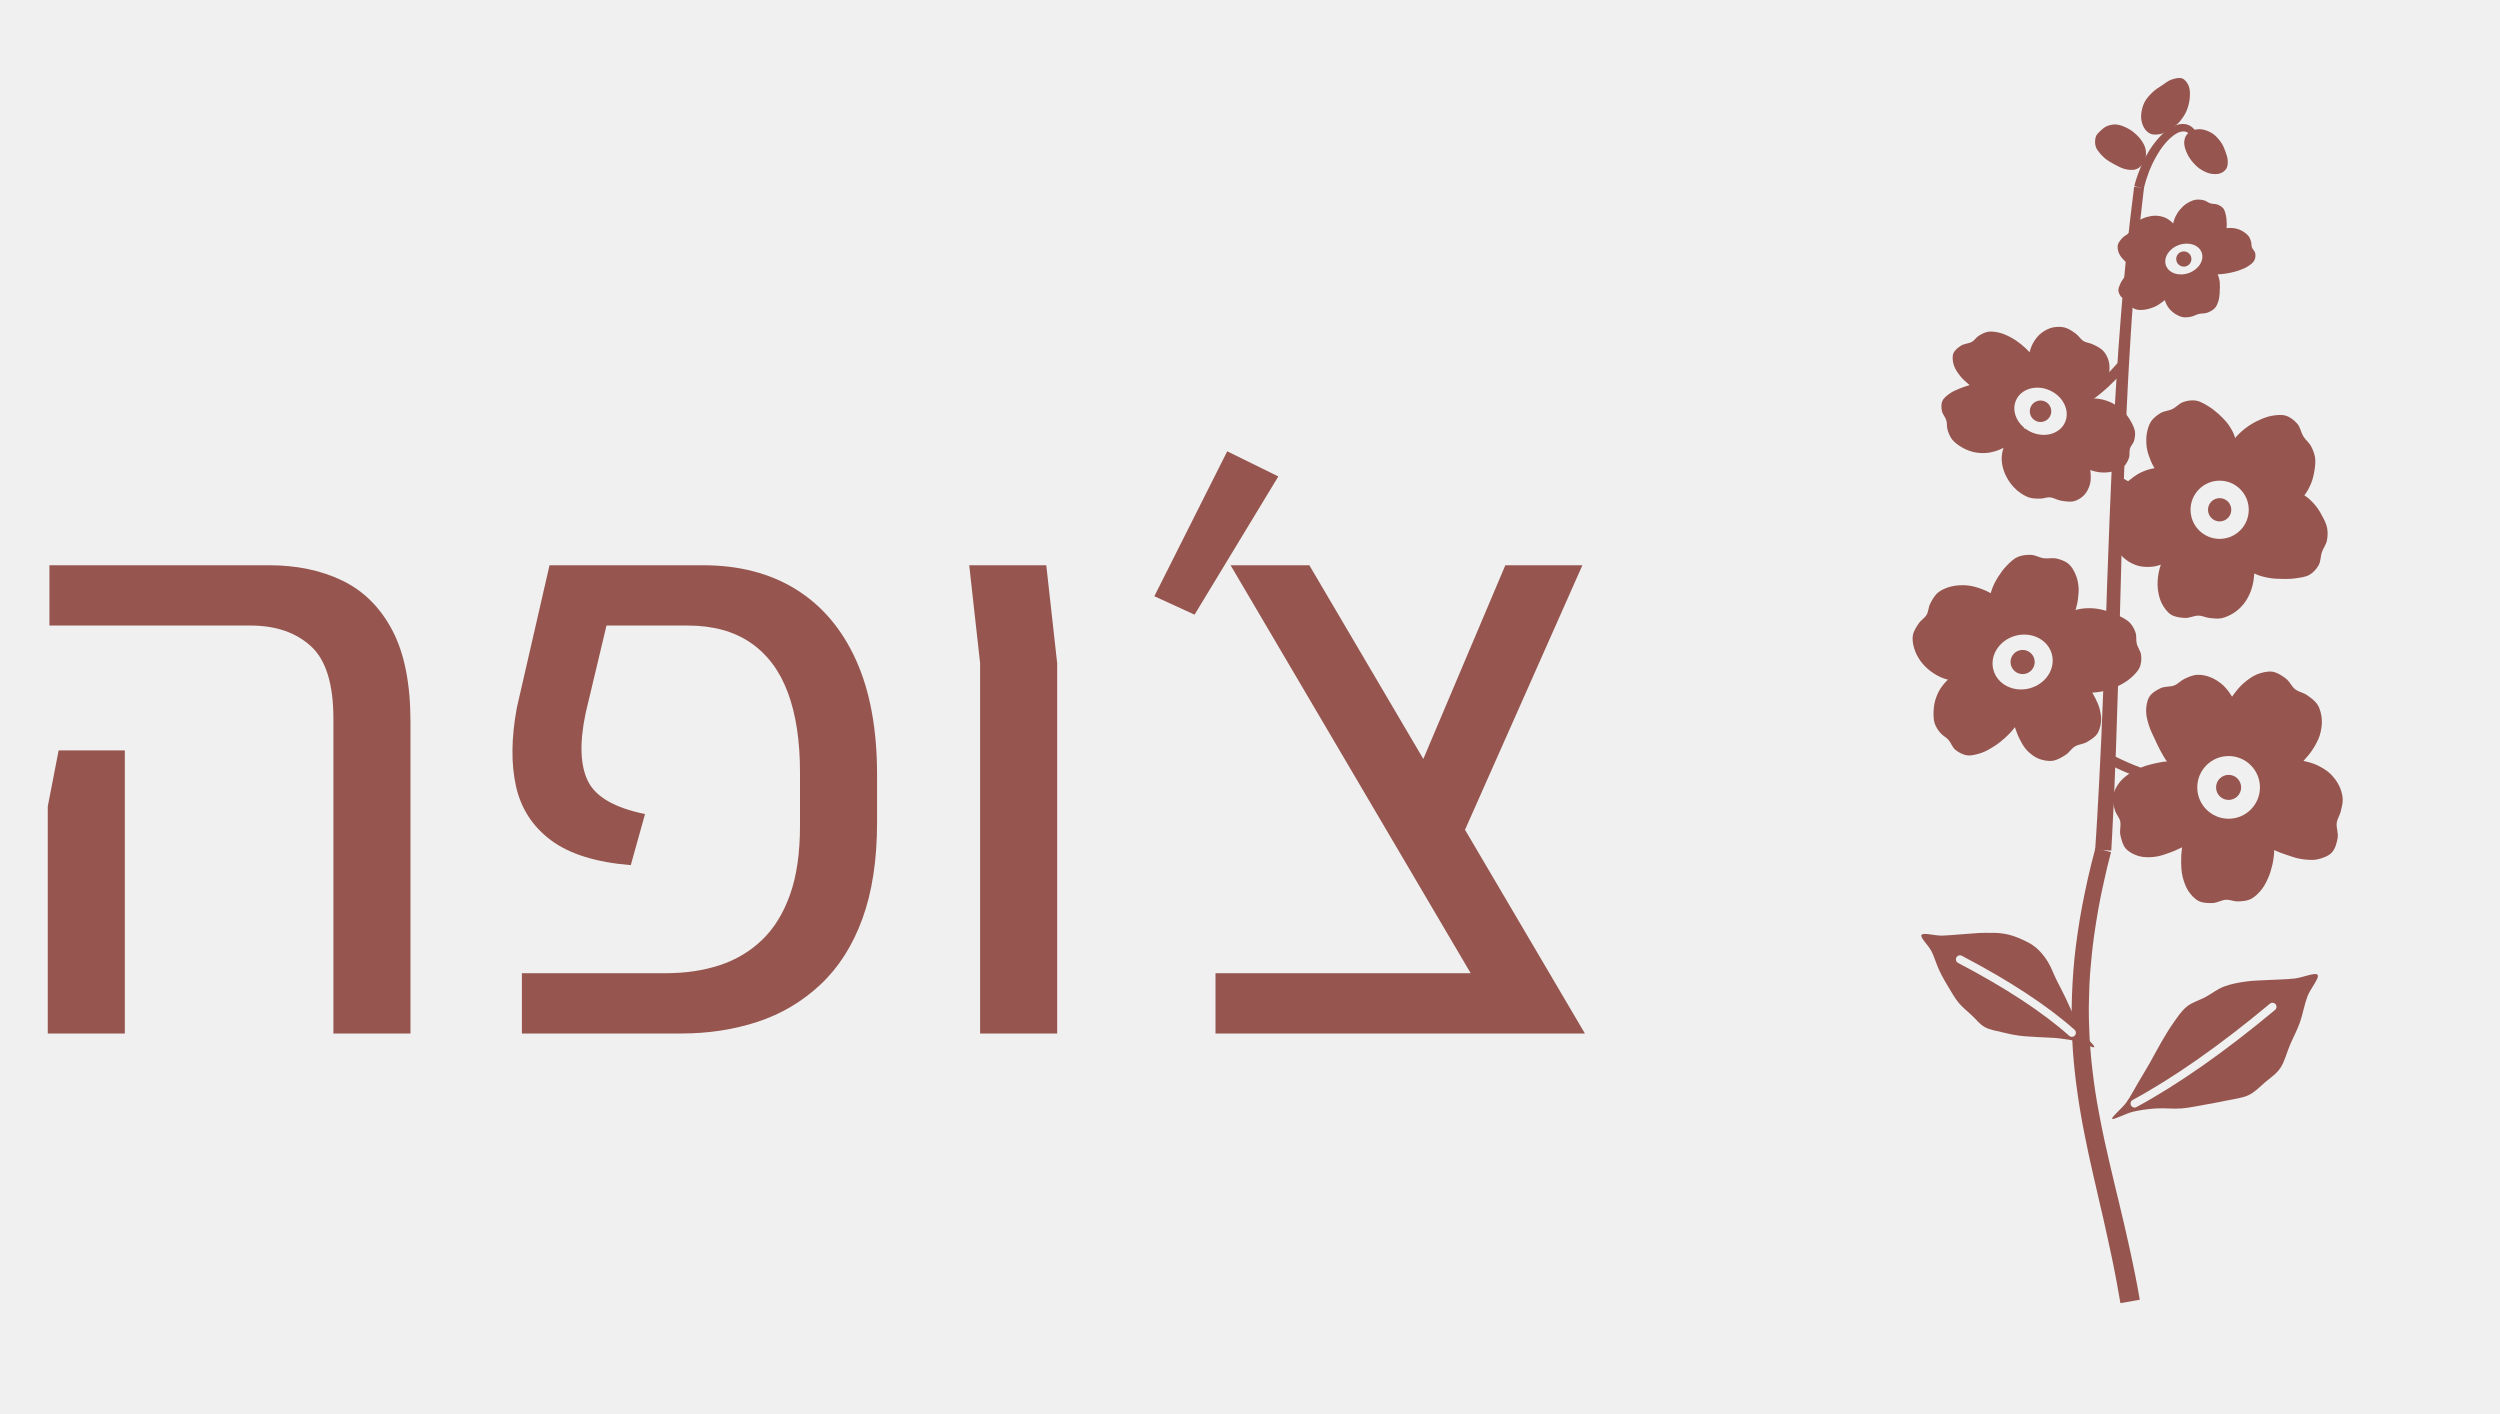
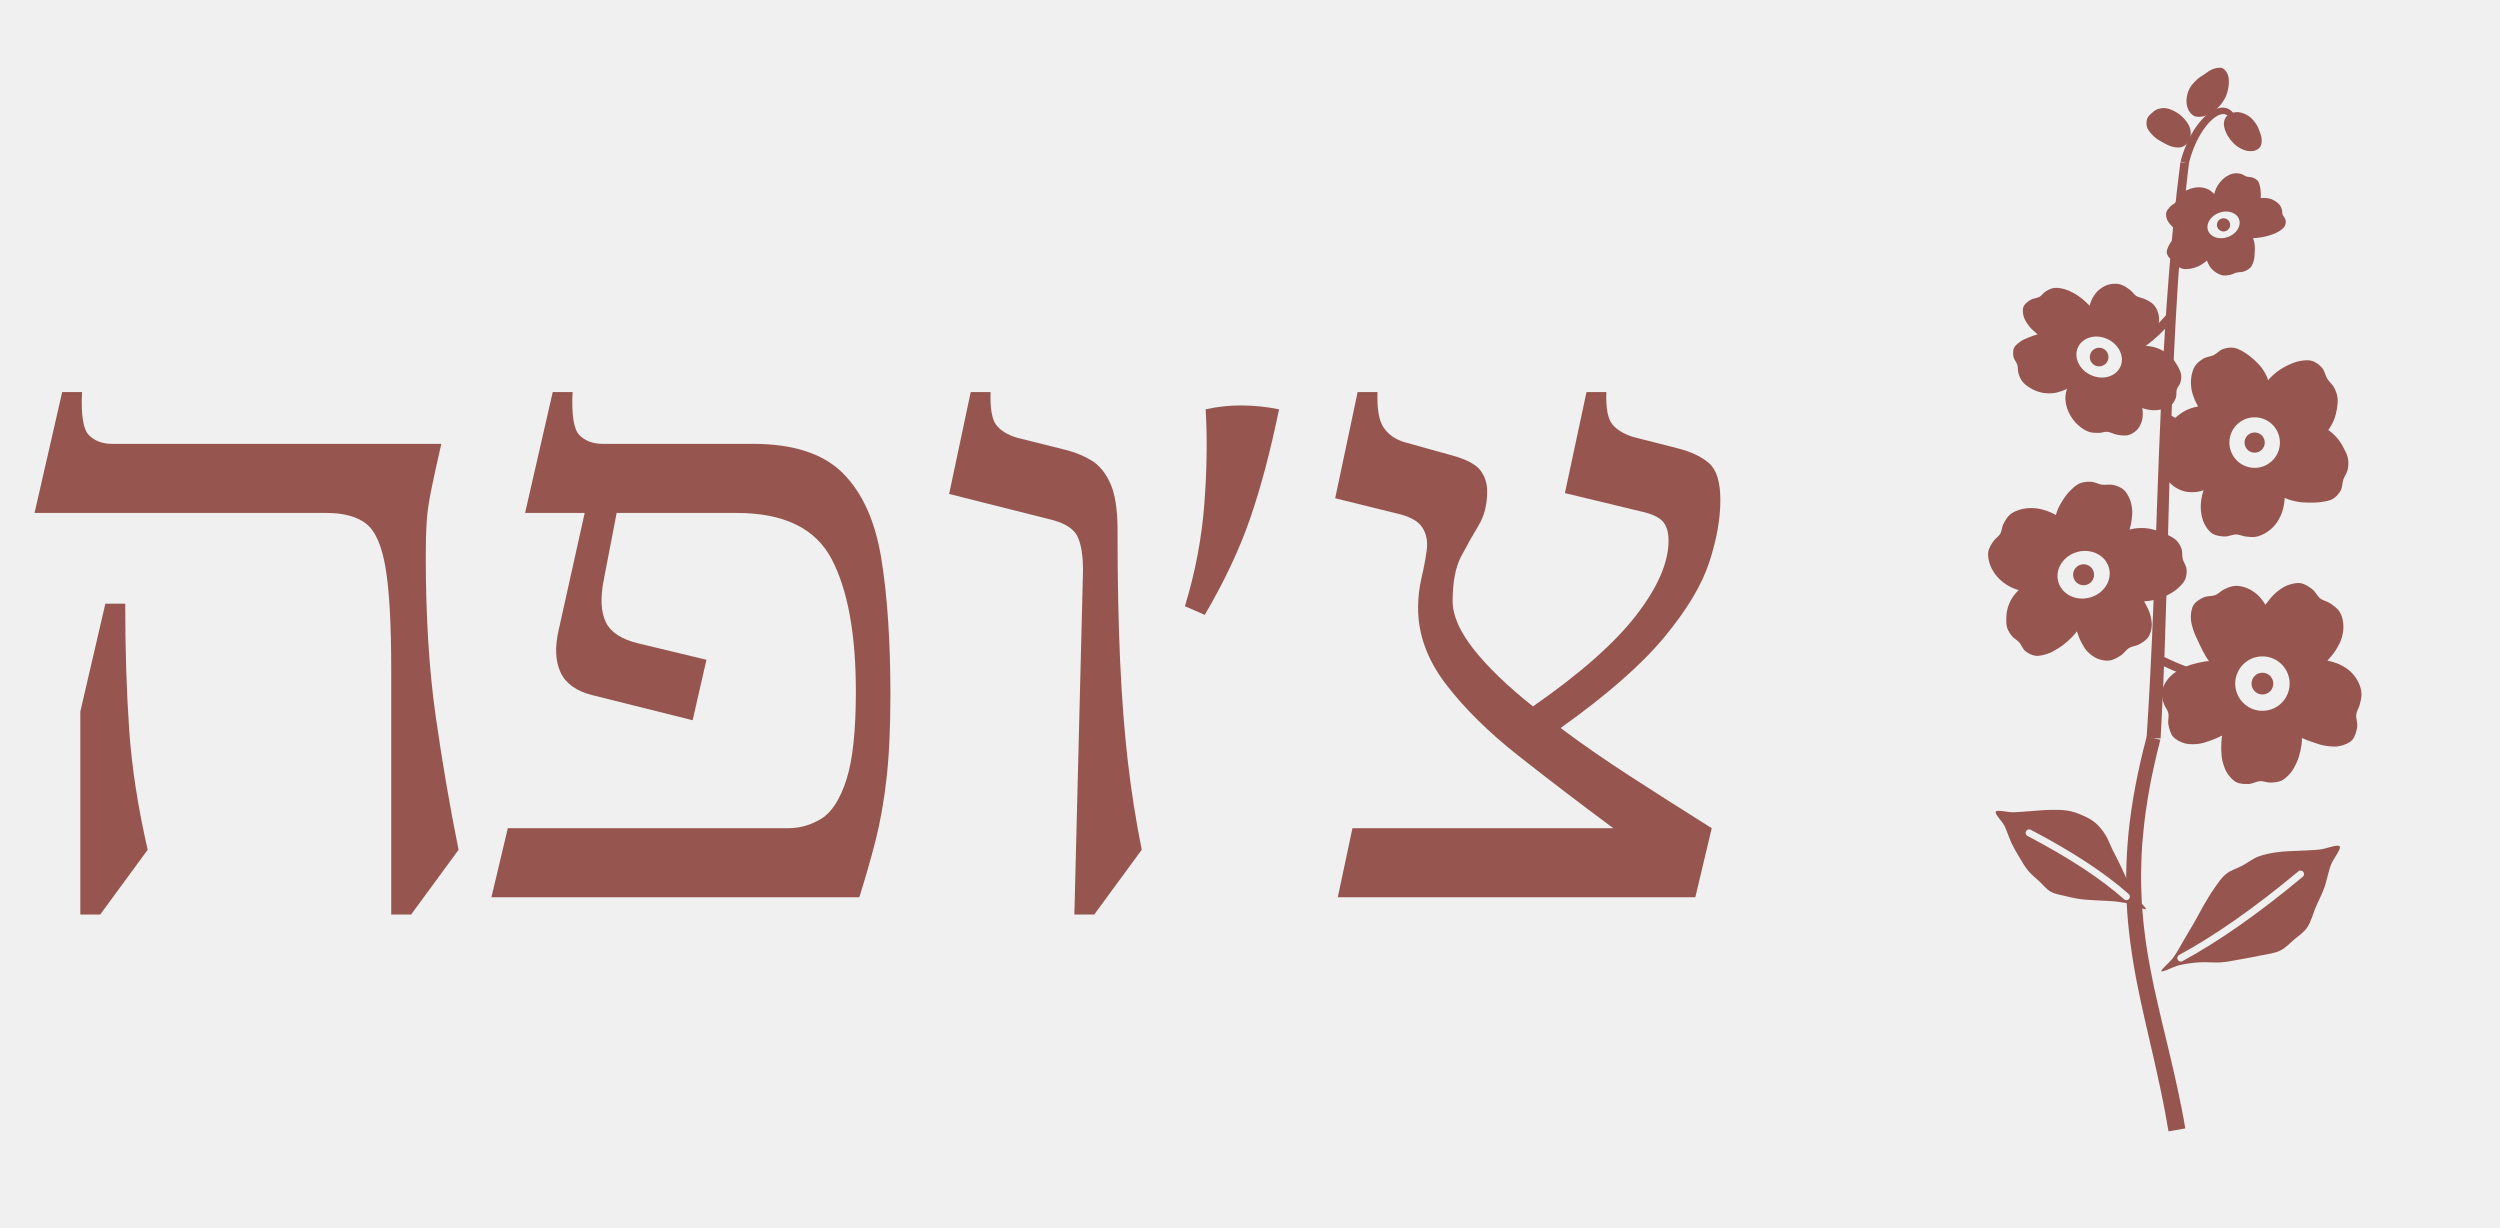
- <svg xmlns="http://www.w3.org/2000/svg" viewBox="0 -2 191 108" width="191" height="108" role="img" aria-label="צ׳ופה">
+ <svg xmlns="http://www.w3.org/2000/svg" viewBox="0 -2 220 108" width="220" height="108" role="img" aria-label="צ׳ופה">
  <defs>
-     <mask id="m" maskUnits="userSpaceOnUse" x="0" y="-2" width="191" height="108">
-       <rect x="0" y="-2" width="191" height="108" fill="#000" />
-       <path d="M25.472 76.96V52.896Q25.472 48.928 23.744 47.36Q22.016 45.792 19.136 45.792H3.776V41.184H20.544Q23.744 41.184 26.176 42.368Q28.608 43.552 29.984 46.176Q31.36 48.8 31.36 53.152V76.96ZM3.648 76.96V59.616L4.48 55.328H9.536V59.616V76.96Z" fill="#fff" />
-       <path d="M39.872 76.96V72.352H50.88Q53.12 72.352 54.976 71.744Q56.832 71.136 58.208 69.824Q59.584 68.512 60.352 66.368Q61.12 64.224 61.12 61.088V56.992Q61.12 53.408 60.192 50.912Q59.264 48.416 57.344 47.104Q55.424 45.792 52.544 45.792H46.336L44.736 52.512Q44.032 55.904 44.928 57.696Q45.824 59.488 49.28 60.192L48.192 64.096Q44.224 63.776 42.112 62.208Q40.0 60.64 39.424 58.08Q38.848 55.52 39.488 52.064L41.984 41.184H53.696Q57.856 41.184 60.832 43.04Q63.808 44.896 65.408 48.448Q67.008 52 67.008 57.184V60.832Q67.008 65.12 65.888 68.192Q64.768 71.264 62.688 73.216Q60.608 75.168 57.888 76.064Q55.168 76.96 52.032 76.96Z" fill="#fff" />
-       <path d="M74.88 76.96V48.672L74.048 41.184H79.936L80.768 48.672V76.96Z" fill="#fff" />
-       <path d="M91.264 44.96 88.192 43.552 93.76 32.48 97.664 34.4Z" fill="#fff" />
-       <path d="M115.072 76.96 94.016 41.184H100.032L121.088 76.96ZM92.864 76.96V72.352H117.44L119.168 76.96ZM111.552 62.24 108.288 57.056 115.008 41.184H120.896Z" fill="#fff" />
-       <g transform="translate(164.7916 0) rotate(0) scale(0.6842) translate(-60 -70)">
+     <mask id="m" maskUnits="userSpaceOnUse" x="0" y="-2" width="220" height="108">
+       <rect x="0" y="-2" width="220" height="108" fill="#000" />
+       <path d="M37.468 46.94Q37.468 54.92 38.342 61.038Q39.216 67.156 40.356 72.78L36.176 78.48H34.428V56.972Q34.428 50.968 33.934 48.004Q33.44 45.04 32.224 44.09Q31.008 43.14 28.728 43.14H3.04L5.472 32.5H7.22Q7.068 35.54 7.828 36.3Q8.588 37.06 9.88 37.06H38.836Q38.228 39.72 37.924 41.24Q37.62 42.76 37.544 43.938Q37.468 45.116 37.468 46.94ZM7.068 60.62 9.272 51.12H11.02Q11.02 57.124 11.362 62.14Q11.704 67.156 12.996 72.78L8.816 78.48H7.068Z" fill="#fff" />
+       <path d="M66.272 37.06Q71.592 37.06 74.176 39.644Q76.76 42.228 77.558 47.168Q78.356 52.108 78.356 59.1Q78.356 63.508 78.014 66.51Q77.672 69.512 77.064 71.906Q76.456 74.3 75.62 76.96H43.244L44.688 70.88H69.388Q70.908 70.88 72.276 70.044Q73.644 69.208 74.48 66.624Q75.316 64.04 75.316 58.872Q75.316 51.272 73.188 47.206Q71.06 43.14 64.828 43.14H54.264L53.124 49.068Q52.668 51.424 53.314 52.754Q53.96 54.084 56.164 54.616L62.168 56.06L60.952 61.38L52.136 59.176Q50.008 58.644 49.324 57.162Q48.64 55.68 49.172 53.4L51.452 43.14H46.208L48.64 32.5H50.388Q50.236 35.54 50.996 36.3Q51.756 37.06 53.048 37.06Z" fill="#fff" />
+       <path d="M98.344 44.66Q98.344 51.272 98.572 56.212Q98.8 61.152 99.256 65.066Q99.712 68.98 100.472 72.78L96.292 78.48H94.544L95.304 48.232Q95.304 46.18 94.81 45.192Q94.316 44.204 92.568 43.748L83.524 41.468L85.424 32.5H87.172Q87.096 34.628 87.666 35.388Q88.236 36.148 89.528 36.528L93.784 37.592Q95.0 37.896 96.026 38.504Q97.052 39.112 97.698 40.518Q98.344 41.924 98.344 44.66Z" fill="#fff" />
+       <path d="M112.556 34.02Q111.416 39.568 110.01 43.634Q108.604 47.7 106.02 52.108L104.272 51.348Q105.64 46.864 105.982 42.342Q106.324 37.82 106.096 34.02Q109.136 33.336 112.556 34.02Z" fill="#fff" />
+       <path d="M151.392 42Q151.392 44.508 150.404 47.51Q149.416 50.512 146.414 54.122Q143.412 57.732 137.332 62.064Q140.068 64.116 143.412 66.282Q146.756 68.448 150.632 70.88L149.188 76.96H117.724L119.016 70.88H141.968Q137.56 67.612 133.608 64.496Q129.656 61.38 127.224 58.188Q124.792 54.996 124.792 51.5Q124.792 50.132 125.096 48.84Q125.4 47.548 125.552 46.408Q125.704 45.268 125.172 44.432Q124.64 43.596 123.044 43.216L117.496 41.848L119.472 32.5H121.22Q121.144 34.704 121.752 35.616Q122.36 36.528 123.576 36.908L127.68 38.048Q129.656 38.58 130.264 39.378Q130.872 40.176 130.872 41.24Q130.872 42.988 130.112 44.242Q129.352 45.496 128.592 46.94Q127.832 48.384 127.832 50.892Q127.832 52.792 129.694 55.148Q131.556 57.504 134.9 60.164Q141.132 55.832 143.982 52.146Q146.832 48.46 146.832 45.572Q146.832 44.432 146.3 43.862Q145.768 43.292 144.324 42.988L137.712 41.392L139.612 32.5H141.36Q141.284 34.628 141.892 35.35Q142.5 36.072 143.716 36.452L147.592 37.44Q149.416 37.896 150.404 38.77Q151.392 39.644 151.392 42Z" fill="#fff" />
+       <g transform="translate(193.6196 0) rotate(0) scale(0.6842) translate(-60 -70)">
        <path d="M58.08 212.21 L57.85 210.90 L57.60 209.60 L57.34 208.33 L57.08 207.09 L56.81 205.87 L56.54 204.67 L56.27 203.49 L55.99 202.32 L55.72 201.17 L55.44 200.03 L55.17 198.90 L54.91 197.79 L54.65 196.68 L54.40 195.57 L54.15 194.47 L53.92 193.37 L53.70 192.27 L53.49 191.16 L53.29 190.06 L53.11 188.94 L52.95 187.82 L52.81 186.69 L52.68 185.54 L52.58 184.38 L52.49 183.21 L52.44 182.01 L52.40 180.80 L52.39 179.56 L52.42 178.30 L52.46 177.01 L52.54 175.70 L52.66 174.35 L52.80 172.97 L52.98 171.55 L53.20 170.10 L53.45 168.61 L53.74 167.08 L54.08 165.51 L54.45 163.89 L54.87 162.23 L53.13 161.77 L52.69 163.46 L52.30 165.11 L51.95 166.72 L51.64 168.28 L51.37 169.80 L51.14 171.29 L50.94 172.75 L50.78 174.17 L50.66 175.55 L50.57 176.91 L50.51 178.24 L50.48 179.55 L50.47 180.82 L50.50 182.08 L50.55 183.32 L50.62 184.53 L50.72 185.73 L50.84 186.91 L50.98 188.08 L51.14 189.24 L51.31 190.38 L51.50 191.52 L51.70 192.65 L51.92 193.77 L52.15 194.89 L52.38 196.01 L52.63 197.13 L52.88 198.26 L53.14 199.38 L53.40 200.51 L53.66 201.65 L53.93 202.80 L54.19 203.96 L54.45 205.14 L54.71 206.33 L54.97 207.54 L55.22 208.77 L55.46 210.01 L55.69 211.29 L55.92 212.59Z" fill="#fff" />
        <path d="M54.90 162.06 L55.00 160.25 L55.09 158.43 L55.18 156.61 L55.26 154.78 L55.33 152.95 L55.41 151.11 L55.47 149.27 L55.53 147.42 L55.59 145.57 L55.65 143.72 L55.70 141.86 L55.75 139.99 L55.80 138.13 L55.85 136.26 L55.90 134.39 L55.95 132.52 L56.00 130.65 L56.05 128.77 L56.11 126.90 L56.16 125.03 L56.22 123.15 L56.28 121.28 L56.35 119.41 L56.42 117.53 L56.49 115.66 L56.57 113.80 L56.66 111.93 L56.75 110.07 L56.85 108.21 L56.96 106.35 L57.07 104.50 L57.19 102.65 L57.33 100.81 L57.47 98.97 L57.62 97.14 L57.78 95.31 L57.95 93.49 L58.14 91.68 L58.34 89.87 L58.55 88.07 L57.45 87.93 L57.23 89.74 L57.01 91.55 L56.81 93.37 L56.62 95.20 L56.44 97.03 L56.27 98.87 L56.11 100.71 L55.96 102.56 L55.82 104.41 L55.68 106.27 L55.56 108.13 L55.44 110.00 L55.33 111.86 L55.23 113.73 L55.13 115.60 L55.04 117.47 L54.95 119.35 L54.87 121.22 L54.79 123.10 L54.71 124.97 L54.64 126.85 L54.57 128.73 L54.50 130.60 L54.43 132.47 L54.37 134.34 L54.30 136.21 L54.23 138.08 L54.16 139.94 L54.09 141.80 L54.02 143.66 L53.95 145.51 L53.87 147.36 L53.80 149.20 L53.71 151.04 L53.62 152.88 L53.53 154.70 L53.43 156.52 L53.33 158.34 L53.22 160.14 L53.10 161.94Z" fill="#fff" />
        <path d="M58.53 88.14 L58.64 87.70 L58.76 87.28 L58.89 86.88 L59.03 86.48 L59.17 86.10 L59.33 85.73 L59.49 85.37 L59.66 85.03 L59.83 84.71 L60.01 84.39 L60.19 84.10 L60.37 83.81 L60.56 83.55 L60.75 83.30 L60.94 83.07 L61.13 82.85 L61.32 82.66 L61.51 82.48 L61.70 82.32 L61.88 82.18 L62.06 82.06 L62.23 81.96 L62.39 81.88 L62.55 81.82 L62.70 81.78 L62.84 81.76 L62.97 81.75 L63.09 81.76 L63.20 81.78 L63.31 81.82 L63.41 81.87 L63.51 81.95 L63.61 82.05 L63.71 82.17 L63.81 82.33 L63.89 82.51 L63.97 82.72 L64.05 82.96 L64.11 83.24 L64.15 83.54 L64.85 83.46 L64.81 83.12 L64.75 82.80 L64.67 82.50 L64.58 82.23 L64.47 81.98 L64.35 81.76 L64.20 81.56 L64.04 81.38 L63.86 81.23 L63.66 81.10 L63.45 81.01 L63.23 80.95 L63.00 80.92 L62.77 80.92 L62.54 80.95 L62.30 81.00 L62.07 81.08 L61.84 81.18 L61.60 81.30 L61.37 81.44 L61.14 81.60 L60.91 81.78 L60.68 81.98 L60.45 82.20 L60.23 82.44 L60.01 82.69 L59.79 82.96 L59.57 83.25 L59.36 83.55 L59.15 83.87 L58.95 84.21 L58.75 84.56 L58.56 84.92 L58.38 85.30 L58.20 85.70 L58.04 86.11 L57.88 86.53 L57.73 86.96 L57.59 87.41 L57.47 87.86Z" fill="#fff" />
        <path d="M56 108 Q52.5 112.0 49 113" fill="none" stroke="#fff" stroke-width="1.1" stroke-linecap="round" />
        <path d="M56 121 Q61.0 124.0 66 124" fill="none" stroke="#fff" stroke-width="1.1" stroke-linecap="round" />
        <path d="M55 140 Q51.0 142.5 47 142" fill="none" stroke="#fff" stroke-width="1.1" stroke-linecap="round" />
        <path d="M55 152 Q61.0 155.0 67 155" fill="none" stroke="#fff" stroke-width="1.1" stroke-linecap="round" />
        <path d="M57 96 Q59.5 98.0 62 97" fill="none" stroke="#fff" stroke-width="1.1" stroke-linecap="round" />
        <path d="M53.00 184.00 C53.10 183.84 52.11 183.02 51.73 182.43 C51.35 181.85 51.04 181.16 50.71 180.49 C50.38 179.82 50.09 179.10 49.76 178.43 C49.44 177.75 49.09 177.12 48.76 176.45 C48.43 175.79 48.17 175.02 47.79 174.43 C47.41 173.83 46.99 173.31 46.50 172.90 C46.01 172.48 45.43 172.20 44.84 171.94 C44.24 171.67 43.63 171.45 42.94 171.34 C42.25 171.22 41.49 171.23 40.72 171.24 C39.95 171.25 39.13 171.34 38.33 171.39 C37.54 171.45 36.72 171.53 35.95 171.55 C35.18 171.56 33.90 171.18 33.71 171.47 C33.52 171.76 34.48 172.63 34.82 173.29 C35.15 173.95 35.38 174.77 35.70 175.45 C36.02 176.13 36.38 176.75 36.75 177.36 C37.11 177.97 37.47 178.59 37.90 179.10 C38.33 179.61 38.84 180.00 39.31 180.44 C39.79 180.88 40.19 181.44 40.75 181.75 C41.30 182.07 42.00 182.17 42.66 182.33 C43.31 182.49 43.98 182.64 44.68 182.73 C45.38 182.82 46.14 182.84 46.87 182.89 C47.60 182.94 48.36 182.94 49.06 183.02 C49.77 183.10 50.47 183.21 51.12 183.37 C51.78 183.53 52.90 184.16 53.00 184.00Z" fill="#fff" />
        <path d="M50.5 182.4 Q46.0 178.4 38.0 174.2" fill="none" stroke="#000" stroke-width=".9" stroke-linecap="round" />
        <path d="M55.00 192.00 C55.12 192.17 56.49 191.42 57.31 191.22 C58.12 191.03 58.99 190.91 59.89 190.85 C60.80 190.79 61.84 190.92 62.74 190.85 C63.64 190.78 64.45 190.58 65.30 190.44 C66.14 190.29 66.99 190.14 67.81 189.96 C68.64 189.78 69.53 189.70 70.24 189.36 C70.95 189.02 71.49 188.43 72.08 187.92 C72.68 187.41 73.34 187.00 73.80 186.30 C74.26 185.61 74.50 184.59 74.86 183.75 C75.22 182.90 75.64 182.15 75.96 181.25 C76.28 180.36 76.46 179.25 76.79 178.37 C77.12 177.48 78.17 176.28 77.94 175.94 C77.70 175.60 76.25 176.25 75.37 176.34 C74.49 176.44 73.55 176.45 72.63 176.50 C71.72 176.56 70.77 176.55 69.91 176.68 C69.05 176.80 68.21 176.96 67.46 177.25 C66.71 177.54 66.11 178.04 65.42 178.41 C64.73 178.78 63.93 178.99 63.33 179.48 C62.72 179.97 62.27 180.68 61.79 181.36 C61.31 182.03 60.88 182.78 60.45 183.51 C60.02 184.25 59.62 185.04 59.19 185.79 C58.77 186.53 58.32 187.25 57.89 187.99 C57.45 188.72 57.06 189.52 56.58 190.18 C56.10 190.85 54.88 191.83 55.00 192.00Z" fill="#fff" />
        <path d="M57.5 190.3 Q64.5 186.5 72.9 179.5" fill="none" stroke="#000" stroke-width=".9" stroke-linecap="round" />
        <path d="M67.76 85.89 C67.61 86.14 67.33 86.36 67.02 86.45 C66.72 86.54 66.29 86.54 65.91 86.45 C65.53 86.36 65.10 86.14 64.75 85.90 C64.41 85.66 64.10 85.32 63.85 85.01 C63.61 84.69 63.41 84.35 63.28 84.02 C63.14 83.69 63.04 83.32 63.04 83.01 C63.05 82.70 63.13 82.38 63.30 82.15 C63.46 81.92 63.73 81.73 64.02 81.62 C64.32 81.52 64.71 81.46 65.08 81.53 C65.46 81.60 65.93 81.79 66.27 82.03 C66.62 82.27 66.93 82.66 67.16 82.98 C67.39 83.31 67.52 83.65 67.64 83.98 C67.76 84.31 67.88 84.65 67.90 84.96 C67.92 85.28 67.90 85.65 67.76 85.89Z" fill="#fff" />
        <path d="M62.83 75.84 C63.15 75.96 63.42 76.34 63.56 76.71 C63.70 77.08 63.70 77.60 63.66 78.06 C63.61 78.52 63.49 79.03 63.30 79.47 C63.11 79.91 62.80 80.35 62.50 80.70 C62.19 81.04 61.82 81.31 61.47 81.54 C61.11 81.76 60.73 81.97 60.36 82.05 C59.99 82.12 59.57 82.14 59.26 82.01 C58.95 81.87 58.67 81.58 58.50 81.24 C58.33 80.90 58.21 80.44 58.23 79.98 C58.25 79.53 58.38 78.95 58.60 78.51 C58.82 78.07 59.21 77.66 59.54 77.35 C59.87 77.03 60.21 76.84 60.56 76.61 C60.91 76.38 61.26 76.08 61.64 75.96 C62.02 75.83 62.51 75.71 62.83 75.84Z" fill="#fff" />
        <path d="M53.76 81.62 C53.99 81.41 54.22 81.22 54.52 81.12 C54.82 81.01 55.20 80.94 55.58 80.99 C55.96 81.05 56.42 81.23 56.81 81.45 C57.20 81.67 57.61 81.99 57.92 82.33 C58.23 82.66 58.52 83.10 58.66 83.48 C58.79 83.86 58.80 84.27 58.75 84.60 C58.70 84.93 58.55 85.24 58.35 85.47 C58.15 85.71 57.88 85.93 57.56 86.01 C57.24 86.09 56.80 86.05 56.41 85.95 C56.03 85.85 55.63 85.64 55.24 85.43 C54.86 85.21 54.43 84.99 54.09 84.67 C53.75 84.35 53.34 83.91 53.19 83.52 C53.04 83.14 53.07 82.68 53.17 82.36 C53.26 82.05 53.54 81.83 53.76 81.62Z" fill="#fff" />
        <g transform="rotate(-20 63 96)">
          <path d="M70.59 97.38 C70.59 97.61 70.76 97.89 70.71 98.14 C70.67 98.39 70.54 98.68 70.32 98.86 C70.10 99.05 69.71 99.16 69.38 99.23 C69.05 99.30 68.68 99.30 68.34 99.30 C68.01 99.30 67.68 99.26 67.37 99.22 C67.05 99.17 66.75 99.12 66.45 99.04 C66.15 98.97 65.85 98.87 65.57 98.75 C65.30 98.62 65.03 98.46 64.81 98.28 C64.59 98.10 64.39 97.88 64.24 97.66 C64.10 97.43 63.98 97.18 63.94 96.93 C63.89 96.69 63.88 96.42 63.95 96.17 C64.02 95.93 64.15 95.68 64.33 95.47 C64.52 95.26 64.77 95.08 65.04 94.93 C65.30 94.78 65.61 94.67 65.91 94.57 C66.21 94.48 66.53 94.41 66.85 94.37 C67.17 94.32 67.50 94.28 67.83 94.30 C68.17 94.31 68.52 94.35 68.84 94.44 C69.15 94.53 69.46 94.67 69.70 94.84 C69.95 95.00 70.15 95.22 70.31 95.42 C70.47 95.63 70.60 95.86 70.67 96.08 C70.74 96.30 70.73 96.53 70.72 96.75 C70.71 96.96 70.59 97.15 70.59 97.38Z M62.49 102.34 C62.18 102.30 61.88 102.38 61.58 102.33 C61.28 102.29 60.95 102.21 60.69 102.07 C60.44 101.93 60.22 101.70 60.04 101.49 C59.87 101.27 59.73 101.03 59.62 100.78 C59.52 100.53 59.46 100.27 59.44 100.01 C59.41 99.75 59.42 99.48 59.47 99.22 C59.52 98.96 59.61 98.69 59.74 98.45 C59.87 98.20 60.05 97.95 60.27 97.75 C60.48 97.55 60.76 97.37 61.04 97.24 C61.32 97.11 61.65 97.03 61.96 96.97 C62.28 96.92 62.61 96.91 62.93 96.92 C63.25 96.93 63.57 96.96 63.89 97.04 C64.20 97.11 64.53 97.21 64.80 97.35 C65.08 97.50 65.36 97.71 65.55 97.93 C65.73 98.16 65.87 98.45 65.93 98.72 C66.00 98.98 65.97 99.28 65.94 99.54 C65.90 99.81 65.80 100.06 65.72 100.30 C65.63 100.54 65.54 100.77 65.43 101.01 C65.31 101.25 65.21 101.50 65.03 101.72 C64.85 101.95 64.64 102.21 64.37 102.34 C64.10 102.48 63.73 102.53 63.41 102.53 C63.10 102.53 62.79 102.37 62.49 102.34Z M55.40 98.18 C55.30 97.95 55.05 97.77 54.97 97.54 C54.90 97.32 54.86 97.04 54.93 96.80 C55.01 96.57 55.23 96.33 55.43 96.13 C55.63 95.93 55.88 95.76 56.13 95.60 C56.38 95.45 56.65 95.31 56.93 95.20 C57.22 95.08 57.52 94.98 57.83 94.91 C58.13 94.85 58.46 94.80 58.79 94.79 C59.11 94.78 59.45 94.80 59.78 94.86 C60.10 94.91 60.44 94.99 60.74 95.11 C61.04 95.23 61.35 95.38 61.59 95.57 C61.83 95.76 62.05 95.99 62.17 96.24 C62.29 96.48 62.34 96.78 62.31 97.04 C62.28 97.30 62.15 97.58 61.99 97.82 C61.84 98.05 61.59 98.26 61.37 98.45 C61.15 98.64 60.90 98.79 60.65 98.95 C60.41 99.10 60.17 99.24 59.90 99.37 C59.63 99.49 59.36 99.63 59.05 99.71 C58.75 99.80 58.41 99.88 58.07 99.90 C57.74 99.92 57.37 99.90 57.05 99.84 C56.72 99.77 56.37 99.67 56.13 99.51 C55.89 99.35 55.71 99.10 55.59 98.88 C55.47 98.66 55.50 98.40 55.40 98.18Z M58.20 91.17 C58.44 91.05 58.57 90.85 58.80 90.70 C59.03 90.56 59.29 90.38 59.59 90.29 C59.89 90.20 60.26 90.16 60.61 90.17 C60.95 90.19 61.34 90.25 61.67 90.37 C62.00 90.49 62.33 90.69 62.58 90.91 C62.83 91.13 63.01 91.41 63.15 91.67 C63.28 91.94 63.34 92.22 63.39 92.49 C63.43 92.75 63.44 93.01 63.42 93.27 C63.41 93.52 63.38 93.78 63.30 94.02 C63.22 94.27 63.11 94.52 62.95 94.73 C62.79 94.95 62.57 95.16 62.32 95.32 C62.08 95.48 61.78 95.61 61.47 95.70 C61.17 95.79 60.83 95.85 60.49 95.86 C60.16 95.88 59.81 95.86 59.47 95.80 C59.14 95.74 58.79 95.65 58.48 95.51 C58.18 95.38 57.88 95.20 57.63 95.00 C57.37 94.81 57.15 94.57 56.97 94.33 C56.79 94.09 56.65 93.82 56.56 93.56 C56.46 93.29 56.40 93.01 56.41 92.74 C56.43 92.48 56.48 92.18 56.64 91.96 C56.80 91.75 57.10 91.57 57.36 91.44 C57.62 91.30 57.96 91.30 58.20 91.17Z M67.91 91.17 C68.12 91.34 68.42 91.40 68.61 91.57 C68.81 91.74 68.99 91.96 69.07 92.18 C69.15 92.40 69.12 92.67 69.10 92.91 C69.08 93.15 69.02 93.38 68.95 93.62 C68.88 93.86 68.81 94.10 68.69 94.34 C68.56 94.58 68.42 94.83 68.22 95.05 C68.01 95.27 67.75 95.50 67.46 95.66 C67.17 95.81 66.81 95.93 66.47 95.99 C66.13 96.05 65.75 96.04 65.42 96.00 C65.09 95.97 64.76 95.88 64.47 95.77 C64.17 95.66 63.89 95.52 63.65 95.36 C63.41 95.20 63.18 95.01 63.02 94.80 C62.85 94.59 62.72 94.34 62.66 94.10 C62.59 93.86 62.59 93.59 62.61 93.34 C62.64 93.09 62.73 92.84 62.83 92.60 C62.92 92.37 63.05 92.14 63.20 91.91 C63.35 91.69 63.51 91.46 63.72 91.25 C63.93 91.05 64.18 90.84 64.46 90.68 C64.74 90.52 65.07 90.37 65.40 90.29 C65.73 90.22 66.12 90.17 66.44 90.22 C66.76 90.27 67.08 90.43 67.33 90.59 C67.57 90.75 67.70 91.01 67.91 91.17Z" fill="#fff" />
          <ellipse cx="63" cy="96" rx="2.12" ry="1.66" fill="#000" />
          <circle cx="63" cy="96" r="0.85" fill="#fff" />
        </g>
        <g transform="rotate(25 47 113)">
          <path d="M57.81 112.56 C57.86 112.88 58.11 113.20 58.15 113.55 C58.18 113.91 58.18 114.32 58.03 114.67 C57.87 115.01 57.56 115.35 57.23 115.62 C56.90 115.90 56.48 116.15 56.05 116.32 C55.62 116.48 55.11 116.59 54.64 116.62 C54.16 116.66 53.66 116.59 53.22 116.50 C52.77 116.41 52.36 116.23 51.97 116.07 C51.58 115.91 51.23 115.73 50.87 115.53 C50.51 115.33 50.15 115.14 49.82 114.89 C49.50 114.64 49.14 114.36 48.92 114.03 C48.70 113.71 48.52 113.31 48.48 112.94 C48.44 112.57 48.53 112.15 48.69 111.79 C48.84 111.44 49.12 111.10 49.40 110.80 C49.67 110.50 50.01 110.23 50.35 109.99 C50.69 109.74 51.06 109.51 51.46 109.32 C51.86 109.14 52.30 108.97 52.76 108.88 C53.21 108.79 53.72 108.76 54.18 108.81 C54.65 108.85 55.12 108.99 55.53 109.15 C55.94 109.31 56.32 109.54 56.65 109.78 C56.98 110.02 57.30 110.29 57.51 110.59 C57.71 110.89 57.80 111.25 57.86 111.58 C57.91 111.91 57.76 112.23 57.81 112.56Z M52.04 121.26 C51.67 121.39 51.46 121.68 51.10 121.85 C50.74 122.02 50.32 122.22 49.89 122.27 C49.45 122.32 48.96 122.26 48.51 122.15 C48.06 122.04 47.59 121.85 47.19 121.61 C46.78 121.37 46.38 121.06 46.06 120.72 C45.74 120.38 45.45 119.97 45.27 119.56 C45.09 119.14 44.98 118.67 44.96 118.24 C44.95 117.81 45.04 117.36 45.19 116.96 C45.33 116.57 45.58 116.20 45.84 115.88 C46.10 115.55 46.42 115.27 46.75 115.01 C47.08 114.75 47.43 114.52 47.82 114.34 C48.20 114.16 48.62 113.99 49.06 113.91 C49.50 113.83 49.98 113.80 50.43 113.85 C50.89 113.90 51.36 114.03 51.78 114.20 C52.21 114.37 52.61 114.61 52.99 114.87 C53.36 115.12 53.72 115.41 54.04 115.73 C54.37 116.06 54.69 116.41 54.93 116.80 C55.16 117.19 55.38 117.65 55.45 118.08 C55.52 118.52 55.51 119.01 55.37 119.42 C55.23 119.83 54.96 120.26 54.62 120.53 C54.27 120.81 53.73 120.96 53.30 121.08 C52.88 121.20 52.41 121.13 52.04 121.26Z M37.89 118.36 C37.65 118.09 37.21 117.92 37.00 117.62 C36.78 117.32 36.58 116.93 36.58 116.57 C36.58 116.21 36.79 115.80 36.99 115.46 C37.18 115.12 37.47 114.82 37.73 114.53 C38.00 114.23 38.28 113.97 38.58 113.71 C38.88 113.44 39.19 113.17 39.55 112.93 C39.92 112.70 40.33 112.46 40.77 112.31 C41.21 112.16 41.72 112.05 42.20 112.03 C42.68 112.02 43.19 112.09 43.63 112.23 C44.07 112.37 44.50 112.60 44.84 112.86 C45.18 113.11 45.47 113.45 45.67 113.78 C45.88 114.12 46.02 114.50 46.08 114.87 C46.15 115.23 46.14 115.62 46.08 115.98 C46.03 116.35 45.91 116.71 45.77 117.05 C45.63 117.39 45.46 117.73 45.25 118.05 C45.04 118.37 44.80 118.70 44.50 118.99 C44.20 119.28 43.85 119.58 43.46 119.79 C43.07 120.01 42.60 120.19 42.14 120.29 C41.69 120.38 41.18 120.41 40.73 120.36 C40.27 120.32 39.79 120.22 39.41 120.04 C39.04 119.86 38.72 119.55 38.47 119.27 C38.22 118.99 38.14 118.64 37.89 118.36Z M36.77 109.22 C36.99 108.92 36.99 108.57 37.19 108.27 C37.39 107.97 37.64 107.62 37.97 107.41 C38.31 107.19 38.77 107.06 39.20 106.98 C39.63 106.90 40.11 106.90 40.55 106.93 C41.00 106.95 41.44 107.04 41.87 107.14 C42.30 107.25 42.72 107.38 43.13 107.55 C43.54 107.72 43.96 107.91 44.33 108.16 C44.69 108.41 45.04 108.72 45.30 109.05 C45.55 109.39 45.75 109.78 45.85 110.16 C45.96 110.55 45.98 110.96 45.94 111.35 C45.90 111.74 45.79 112.13 45.62 112.49 C45.45 112.85 45.22 113.22 44.92 113.51 C44.61 113.80 44.22 114.07 43.79 114.24 C43.37 114.41 42.86 114.49 42.39 114.51 C41.93 114.53 41.44 114.43 41.00 114.35 C40.56 114.27 40.17 114.13 39.76 114.02 C39.36 113.91 38.97 113.82 38.55 113.69 C38.13 113.56 37.66 113.45 37.24 113.24 C36.82 113.03 36.35 112.76 36.05 112.43 C35.75 112.10 35.48 111.66 35.45 111.27 C35.42 110.88 35.65 110.43 35.87 110.09 C36.10 109.75 36.55 109.53 36.77 109.22Z M48.02 103.86 C48.40 103.91 48.76 103.75 49.17 103.76 C49.58 103.76 50.08 103.77 50.47 103.92 C50.86 104.07 51.23 104.36 51.50 104.67 C51.77 104.98 51.97 105.38 52.10 105.77 C52.22 106.15 52.24 106.58 52.24 106.98 C52.23 107.38 52.15 107.78 52.05 108.17 C51.95 108.56 51.81 108.95 51.62 109.31 C51.43 109.68 51.19 110.05 50.89 110.36 C50.59 110.66 50.21 110.95 49.82 111.15 C49.42 111.34 48.95 111.47 48.51 111.52 C48.07 111.57 47.60 111.54 47.17 111.47 C46.74 111.40 46.32 111.26 45.94 111.09 C45.56 110.92 45.20 110.70 44.88 110.45 C44.56 110.21 44.27 109.92 44.03 109.61 C43.78 109.30 43.58 108.95 43.43 108.59 C43.27 108.23 43.15 107.85 43.09 107.45 C43.02 107.06 42.99 106.63 43.05 106.22 C43.10 105.81 43.21 105.36 43.42 104.99 C43.62 104.61 43.92 104.22 44.27 103.95 C44.63 103.69 45.09 103.45 45.52 103.38 C45.96 103.30 46.48 103.40 46.90 103.48 C47.31 103.56 47.64 103.82 48.02 103.86Z" fill="#fff" />
          <ellipse cx="47" cy="113" rx="3.00" ry="2.55" fill="#000" />
          <circle cx="47" cy="113" r="1.20" fill="#fff" />
        </g>
        <g transform="rotate(0 67 124)">
          <path d="M78.41 128.75 C78.26 129.20 78.29 129.76 78.06 130.18 C77.83 130.60 77.44 131.03 77.02 131.27 C76.59 131.51 76.00 131.58 75.49 131.65 C74.99 131.73 74.48 131.73 73.98 131.72 C73.48 131.71 72.97 131.70 72.47 131.60 C71.97 131.51 71.44 131.38 70.97 131.16 C70.49 130.93 70.02 130.62 69.63 130.26 C69.25 129.90 68.91 129.46 68.65 129.01 C68.39 128.56 68.19 128.06 68.05 127.56 C67.92 127.06 67.84 126.52 67.86 126.01 C67.88 125.50 67.98 124.96 68.18 124.49 C68.37 124.02 68.69 123.57 69.05 123.21 C69.41 122.85 69.88 122.56 70.33 122.33 C70.79 122.10 71.29 121.94 71.79 121.82 C72.28 121.70 72.79 121.62 73.31 121.60 C73.83 121.58 74.37 121.61 74.88 121.73 C75.40 121.85 75.93 122.06 76.37 122.33 C76.82 122.60 77.23 122.98 77.57 123.37 C77.91 123.75 78.19 124.19 78.42 124.64 C78.66 125.08 78.91 125.55 79.00 126.02 C79.09 126.49 79.07 127.02 78.97 127.47 C78.87 127.93 78.56 128.30 78.41 128.75Z M64.62 135.82 C64.17 135.81 63.66 136.09 63.15 136.08 C62.64 136.06 62.01 135.98 61.57 135.71 C61.13 135.43 60.77 134.91 60.52 134.42 C60.28 133.93 60.15 133.33 60.09 132.77 C60.04 132.21 60.08 131.62 60.18 131.08 C60.28 130.54 60.46 130.00 60.68 129.52 C60.90 129.04 61.18 128.58 61.50 128.19 C61.82 127.80 62.20 127.46 62.59 127.17 C62.98 126.88 63.40 126.65 63.84 126.46 C64.27 126.26 64.71 126.10 65.18 125.98 C65.65 125.87 66.14 125.78 66.64 125.79 C67.14 125.79 67.68 125.86 68.15 126.04 C68.63 126.23 69.12 126.53 69.49 126.91 C69.87 127.28 70.18 127.78 70.40 128.28 C70.62 128.78 70.75 129.35 70.82 129.89 C70.89 130.44 70.89 131.01 70.83 131.55 C70.77 132.09 70.65 132.64 70.46 133.13 C70.27 133.63 69.99 134.13 69.67 134.53 C69.35 134.93 68.94 135.29 68.53 135.55 C68.11 135.81 67.64 136.02 67.20 136.11 C66.75 136.20 66.27 136.13 65.84 136.08 C65.41 136.03 65.07 135.82 64.62 135.82Z M55.45 125.37 C55.44 124.94 55.20 124.57 55.17 124.15 C55.15 123.72 55.15 123.23 55.30 122.81 C55.44 122.39 55.74 121.99 56.04 121.61 C56.34 121.24 56.69 120.87 57.09 120.56 C57.50 120.24 57.96 119.92 58.46 119.72 C58.96 119.51 59.55 119.35 60.10 119.32 C60.65 119.30 61.26 119.40 61.77 119.57 C62.29 119.75 62.78 120.07 63.19 120.39 C63.60 120.71 63.95 121.11 64.25 121.51 C64.56 121.91 64.82 122.34 65.01 122.79 C65.20 123.23 65.37 123.71 65.41 124.19 C65.46 124.66 65.42 125.18 65.29 125.64 C65.16 126.09 64.91 126.54 64.63 126.94 C64.36 127.33 64.00 127.67 63.66 128.00 C63.31 128.33 62.95 128.62 62.55 128.92 C62.16 129.21 61.75 129.53 61.27 129.76 C60.79 130.00 60.24 130.24 59.69 130.33 C59.13 130.41 58.49 130.41 57.95 130.27 C57.41 130.13 56.86 129.84 56.44 129.50 C56.02 129.16 55.65 128.70 55.44 128.23 C55.24 127.77 55.23 127.19 55.23 126.71 C55.24 126.23 55.46 125.79 55.45 125.37Z M61.73 112.75 C62.15 112.54 62.47 112.14 62.91 111.98 C63.34 111.82 63.88 111.73 64.35 111.81 C64.82 111.88 65.30 112.18 65.73 112.43 C66.15 112.69 66.55 113.01 66.92 113.34 C67.29 113.68 67.65 114.04 67.95 114.45 C68.24 114.86 68.52 115.33 68.68 115.81 C68.84 116.30 68.91 116.84 68.90 117.34 C68.89 117.84 68.75 118.33 68.61 118.80 C68.47 119.26 68.26 119.68 68.05 120.11 C67.84 120.53 67.62 120.97 67.33 121.37 C67.05 121.78 66.73 122.23 66.32 122.54 C65.91 122.85 65.39 123.14 64.88 123.24 C64.37 123.33 63.77 123.27 63.26 123.10 C62.76 122.93 62.26 122.56 61.85 122.22 C61.44 121.87 61.11 121.43 60.80 121.02 C60.49 120.62 60.24 120.22 59.99 119.81 C59.74 119.39 59.50 118.98 59.31 118.54 C59.13 118.09 58.95 117.60 58.87 117.11 C58.80 116.62 58.78 116.08 58.85 115.59 C58.93 115.09 59.07 114.55 59.33 114.15 C59.59 113.75 60.02 113.43 60.42 113.19 C60.82 112.96 61.32 112.95 61.73 112.75Z M76.35 115.80 C76.60 116.22 76.97 116.47 77.19 116.87 C77.41 117.27 77.59 117.74 77.66 118.20 C77.72 118.67 77.66 119.18 77.58 119.66 C77.50 120.14 77.39 120.64 77.19 121.10 C77.00 121.57 76.74 122.04 76.42 122.44 C76.10 122.85 75.69 123.22 75.26 123.52 C74.83 123.83 74.35 124.08 73.85 124.27 C73.36 124.47 72.84 124.63 72.31 124.71 C71.78 124.79 71.20 124.83 70.67 124.76 C70.14 124.69 69.57 124.53 69.11 124.27 C68.65 124.01 68.22 123.62 67.91 123.20 C67.60 122.78 67.40 122.25 67.26 121.74 C67.13 121.24 67.11 120.70 67.13 120.19 C67.14 119.68 67.23 119.17 67.35 118.68 C67.48 118.20 67.65 117.72 67.88 117.27 C68.10 116.83 68.38 116.39 68.71 116.01 C69.03 115.62 69.41 115.26 69.82 114.94 C70.23 114.62 70.68 114.34 71.16 114.10 C71.64 113.87 72.17 113.64 72.70 113.53 C73.24 113.43 73.87 113.34 74.37 113.49 C74.86 113.63 75.35 114.02 75.68 114.40 C76.01 114.79 76.09 115.39 76.35 115.80Z" fill="#fff" />
          <ellipse cx="67" cy="124" rx="3.25" ry="3.25" fill="#000" />
          <circle cx="67" cy="124" r="1.30" fill="#fff" />
        </g>
        <g transform="rotate(-15 45 141)">
          <path d="M57.84 142.32 C57.83 142.76 58.05 143.23 57.98 143.68 C57.92 144.12 57.74 144.64 57.43 145.00 C57.12 145.37 56.59 145.66 56.12 145.89 C55.64 146.11 55.09 146.26 54.56 146.36 C54.03 146.46 53.47 146.50 52.94 146.48 C52.40 146.46 51.87 146.38 51.36 146.25 C50.85 146.13 50.36 145.94 49.90 145.72 C49.44 145.50 48.99 145.24 48.59 144.93 C48.20 144.63 47.82 144.27 47.53 143.88 C47.24 143.49 46.99 143.04 46.86 142.59 C46.73 142.14 46.69 141.64 46.75 141.18 C46.81 140.72 46.98 140.25 47.21 139.82 C47.43 139.40 47.75 139.00 48.11 138.65 C48.46 138.30 48.88 137.97 49.34 137.71 C49.79 137.46 50.31 137.23 50.84 137.10 C51.36 136.96 51.95 136.90 52.50 136.92 C53.05 136.94 53.62 137.07 54.12 137.23 C54.63 137.40 55.09 137.65 55.52 137.91 C55.95 138.16 56.34 138.46 56.70 138.78 C57.06 139.09 57.44 139.43 57.67 139.81 C57.89 140.19 58.00 140.66 58.03 141.08 C58.06 141.49 57.85 141.89 57.84 142.32Z M48.20 151.62 C47.76 151.74 47.42 152.11 46.95 152.26 C46.48 152.41 45.90 152.58 45.39 152.52 C44.89 152.46 44.34 152.19 43.93 151.89 C43.52 151.58 43.17 151.11 42.92 150.67 C42.68 150.23 42.56 149.72 42.46 149.26 C42.35 148.81 42.33 148.36 42.29 147.92 C42.25 147.48 42.21 147.06 42.22 146.61 C42.22 146.17 42.22 145.69 42.33 145.24 C42.44 144.79 42.62 144.30 42.89 143.90 C43.16 143.51 43.55 143.13 43.96 142.86 C44.38 142.59 44.88 142.39 45.38 142.26 C45.88 142.14 46.42 142.10 46.94 142.13 C47.46 142.16 48.00 142.27 48.48 142.46 C48.96 142.64 49.43 142.93 49.82 143.25 C50.21 143.57 50.53 143.98 50.80 144.39 C51.06 144.79 51.25 145.23 51.41 145.67 C51.58 146.10 51.70 146.53 51.79 146.98 C51.88 147.43 51.97 147.89 51.95 148.35 C51.94 148.82 51.89 149.32 51.72 149.75 C51.54 150.18 51.28 150.65 50.92 150.94 C50.56 151.23 50.02 151.38 49.57 151.50 C49.11 151.61 48.63 151.49 48.20 151.62Z M34.75 147.25 C34.56 146.87 34.23 146.62 34.07 146.25 C33.90 145.89 33.76 145.47 33.74 145.06 C33.72 144.66 33.83 144.22 33.95 143.81 C34.08 143.39 34.24 142.97 34.48 142.58 C34.72 142.20 35.02 141.80 35.38 141.48 C35.74 141.16 36.18 140.86 36.63 140.64 C37.08 140.42 37.60 140.25 38.10 140.15 C38.61 140.04 39.14 139.99 39.66 140.01 C40.17 140.02 40.70 140.10 41.18 140.25 C41.66 140.39 42.14 140.61 42.53 140.89 C42.92 141.16 43.28 141.52 43.54 141.89 C43.80 142.27 43.99 142.71 44.10 143.14 C44.21 143.57 44.24 144.04 44.20 144.48 C44.17 144.92 44.05 145.38 43.87 145.80 C43.69 146.22 43.43 146.63 43.14 146.99 C42.84 147.35 42.47 147.67 42.09 147.95 C41.71 148.24 41.29 148.48 40.86 148.70 C40.42 148.92 39.97 149.12 39.48 149.27 C38.99 149.42 38.46 149.58 37.94 149.61 C37.41 149.64 36.79 149.65 36.34 149.47 C35.89 149.29 35.48 148.90 35.21 148.53 C34.95 148.16 34.94 147.63 34.75 147.25Z M36.01 133.13 C36.32 132.82 36.42 132.35 36.74 132.01 C37.06 131.66 37.46 131.24 37.93 131.04 C38.40 130.84 39.02 130.77 39.57 130.79 C40.13 130.81 40.74 130.95 41.27 131.15 C41.80 131.35 42.31 131.66 42.76 131.99 C43.22 132.32 43.63 132.71 43.99 133.12 C44.34 133.53 44.67 133.97 44.92 134.44 C45.16 134.91 45.36 135.43 45.43 135.93 C45.50 136.43 45.47 136.97 45.34 137.44 C45.21 137.91 44.94 138.37 44.65 138.75 C44.35 139.14 43.96 139.46 43.58 139.75 C43.19 140.05 42.78 140.29 42.35 140.52 C41.91 140.75 41.47 140.97 40.97 141.13 C40.48 141.28 39.93 141.42 39.38 141.44 C38.83 141.47 38.21 141.42 37.66 141.26 C37.10 141.11 36.53 140.83 36.05 140.51 C35.58 140.19 35.14 139.76 34.80 139.32 C34.46 138.89 34.19 138.39 34.00 137.90 C33.82 137.41 33.71 136.88 33.70 136.39 C33.68 135.90 33.74 135.38 33.93 134.95 C34.13 134.53 34.53 134.16 34.88 133.86 C35.22 133.55 35.70 133.44 36.01 133.13Z M50.25 130.41 C50.69 130.59 51.21 130.60 51.63 130.81 C52.05 131.03 52.50 131.34 52.77 131.71 C53.04 132.09 53.17 132.60 53.24 133.07 C53.32 133.53 53.28 134.02 53.21 134.48 C53.13 134.94 52.96 135.38 52.79 135.80 C52.62 136.22 52.40 136.61 52.16 137.01 C51.93 137.41 51.69 137.81 51.39 138.20 C51.08 138.60 50.74 139.03 50.32 139.36 C49.90 139.70 49.37 140.04 48.84 140.20 C48.32 140.36 47.69 140.41 47.15 140.33 C46.62 140.25 46.07 140.00 45.64 139.72 C45.20 139.43 44.85 139.03 44.53 138.65 C44.22 138.28 43.98 137.87 43.76 137.46 C43.54 137.06 43.34 136.65 43.20 136.22 C43.06 135.78 42.95 135.32 42.94 134.86 C42.94 134.40 43.02 133.90 43.17 133.45 C43.32 133.01 43.58 132.57 43.86 132.17 C44.14 131.78 44.48 131.42 44.85 131.08 C45.21 130.75 45.61 130.42 46.05 130.16 C46.49 129.90 46.99 129.61 47.49 129.53 C47.98 129.45 48.55 129.54 49.01 129.69 C49.47 129.83 49.82 130.22 50.25 130.41Z" fill="#fff" />
          <ellipse cx="45" cy="141" rx="3.38" ry="3.04" fill="#000" />
          <circle cx="45" cy="141" r="1.35" fill="#fff" />
        </g>
        <g transform="rotate(0 68 155)">
          <path d="M80.07 159.00 C80.01 159.49 80.27 160.09 80.18 160.63 C80.09 161.17 79.91 161.85 79.54 162.26 C79.17 162.66 78.51 162.91 77.94 163.03 C77.38 163.16 76.70 163.08 76.13 163.00 C75.55 162.92 75.01 162.71 74.49 162.54 C73.97 162.37 73.49 162.19 73.01 161.97 C72.52 161.76 72.01 161.56 71.56 161.25 C71.10 160.95 70.63 160.59 70.28 160.17 C69.94 159.74 69.65 159.22 69.48 158.71 C69.32 158.19 69.27 157.62 69.28 157.09 C69.30 156.56 69.40 156.02 69.57 155.52 C69.73 155.02 69.96 154.52 70.26 154.08 C70.57 153.64 70.95 153.22 71.39 152.90 C71.83 152.58 72.36 152.32 72.89 152.15 C73.41 151.98 74.00 151.91 74.56 151.89 C75.12 151.87 75.69 151.92 76.24 152.02 C76.80 152.13 77.36 152.28 77.87 152.51 C78.38 152.75 78.90 153.06 79.31 153.43 C79.71 153.81 80.07 154.28 80.31 154.75 C80.55 155.22 80.71 155.77 80.74 156.26 C80.77 156.76 80.62 157.27 80.51 157.73 C80.39 158.18 80.12 158.52 80.07 159.00Z M67.69 167.55 C67.23 167.57 66.76 167.88 66.26 167.91 C65.76 167.93 65.15 167.92 64.68 167.70 C64.22 167.48 63.80 167.01 63.50 166.56 C63.20 166.11 63.01 165.53 62.87 165.00 C62.74 164.47 62.71 163.91 62.70 163.37 C62.69 162.84 62.72 162.31 62.79 161.79 C62.86 161.27 62.95 160.73 63.12 160.23 C63.30 159.73 63.54 159.21 63.86 158.79 C64.18 158.38 64.61 158.01 65.04 157.74 C65.48 157.48 65.99 157.32 66.47 157.21 C66.96 157.10 67.45 157.08 67.95 157.08 C68.44 157.08 68.94 157.11 69.44 157.22 C69.93 157.33 70.46 157.48 70.91 157.75 C71.36 158.01 71.82 158.38 72.15 158.81 C72.48 159.24 72.74 159.80 72.90 160.33 C73.05 160.87 73.09 161.46 73.09 162.01 C73.09 162.56 73.00 163.11 72.89 163.63 C72.77 164.15 72.62 164.66 72.41 165.13 C72.20 165.61 71.95 166.09 71.62 166.48 C71.30 166.87 70.90 167.26 70.47 167.47 C70.04 167.68 69.50 167.72 69.03 167.73 C68.57 167.74 68.15 167.52 67.69 167.55Z M55.90 158.80 C55.80 158.35 55.45 158.02 55.31 157.56 C55.18 157.11 55.01 156.56 55.07 156.08 C55.13 155.59 55.38 155.06 55.68 154.63 C55.97 154.20 56.41 153.82 56.84 153.51 C57.27 153.20 57.78 152.97 58.26 152.77 C58.75 152.57 59.26 152.43 59.77 152.32 C60.29 152.20 60.82 152.10 61.36 152.09 C61.89 152.08 62.47 152.11 63.00 152.26 C63.52 152.40 64.05 152.64 64.48 152.95 C64.91 153.27 65.29 153.69 65.59 154.12 C65.88 154.55 66.10 155.05 66.25 155.55 C66.40 156.05 66.48 156.59 66.47 157.11 C66.45 157.63 66.35 158.18 66.16 158.66 C65.96 159.15 65.65 159.63 65.30 160.02 C64.95 160.41 64.49 160.73 64.06 161.02 C63.63 161.31 63.17 161.52 62.70 161.74 C62.24 161.96 61.79 162.17 61.28 162.34 C60.78 162.52 60.23 162.71 59.68 162.76 C59.12 162.82 58.48 162.82 57.96 162.67 C57.43 162.51 56.85 162.22 56.51 161.82 C56.17 161.43 56.02 160.80 55.91 160.30 C55.81 159.80 56.00 159.26 55.90 158.80Z M61.92 143.62 C62.36 143.45 62.65 143.08 63.07 142.88 C63.50 142.68 64.00 142.45 64.49 142.43 C64.98 142.40 65.54 142.52 66.02 142.72 C66.50 142.91 66.98 143.23 67.38 143.59 C67.77 143.95 68.11 144.41 68.38 144.86 C68.66 145.32 68.86 145.82 69.03 146.31 C69.20 146.80 69.33 147.31 69.40 147.82 C69.48 148.34 69.52 148.88 69.47 149.39 C69.42 149.91 69.30 150.45 69.09 150.92 C68.89 151.40 68.60 151.86 68.26 152.24 C67.92 152.63 67.50 152.97 67.06 153.24 C66.62 153.50 66.11 153.73 65.60 153.85 C65.09 153.96 64.52 154.01 63.99 153.93 C63.46 153.85 62.90 153.64 62.44 153.36 C61.98 153.07 61.56 152.64 61.22 152.23 C60.87 151.82 60.63 151.33 60.38 150.89 C60.14 150.44 59.94 150.01 59.73 149.55 C59.52 149.09 59.28 148.64 59.12 148.13 C58.96 147.62 58.79 147.04 58.79 146.50 C58.79 145.95 58.88 145.31 59.15 144.88 C59.42 144.45 59.97 144.12 60.43 143.91 C60.89 143.70 61.48 143.79 61.92 143.62Z M75.43 144.04 C75.83 144.35 76.34 144.41 76.76 144.70 C77.18 144.99 77.68 145.35 77.95 145.80 C78.23 146.25 78.37 146.86 78.41 147.42 C78.45 147.98 78.35 148.60 78.19 149.15 C78.02 149.69 77.73 150.22 77.43 150.70 C77.13 151.18 76.76 151.60 76.39 152.01 C76.02 152.42 75.64 152.81 75.21 153.17 C74.77 153.53 74.30 153.90 73.78 154.15 C73.27 154.40 72.67 154.62 72.10 154.69 C71.53 154.75 70.91 154.70 70.37 154.55 C69.82 154.39 69.29 154.09 68.85 153.75 C68.41 153.40 68.02 152.95 67.71 152.49 C67.41 152.03 67.16 151.49 67.01 150.96 C66.86 150.43 66.78 149.84 66.79 149.29 C66.79 148.73 66.90 148.16 67.04 147.63 C67.19 147.10 67.42 146.58 67.67 146.09 C67.91 145.60 68.20 145.12 68.53 144.67 C68.87 144.21 69.23 143.75 69.67 143.37 C70.11 142.99 70.63 142.60 71.16 142.38 C71.70 142.17 72.35 142.01 72.89 142.08 C73.43 142.16 73.98 142.53 74.40 142.85 C74.83 143.18 75.04 143.74 75.43 144.04Z" fill="#fff" />
          <ellipse cx="68" cy="155" rx="3.50" ry="3.50" fill="#000" />
          <circle cx="68" cy="155" r="1.40" fill="#fff" />
        </g>
      </g>
    </mask>
  </defs>
-   <rect x="0" y="-2" width="191" height="108" fill="#96564F" mask="url(#m)" />
+   <rect x="0" y="-2" width="220" height="108" fill="#96564F" mask="url(#m)" />
</svg>
